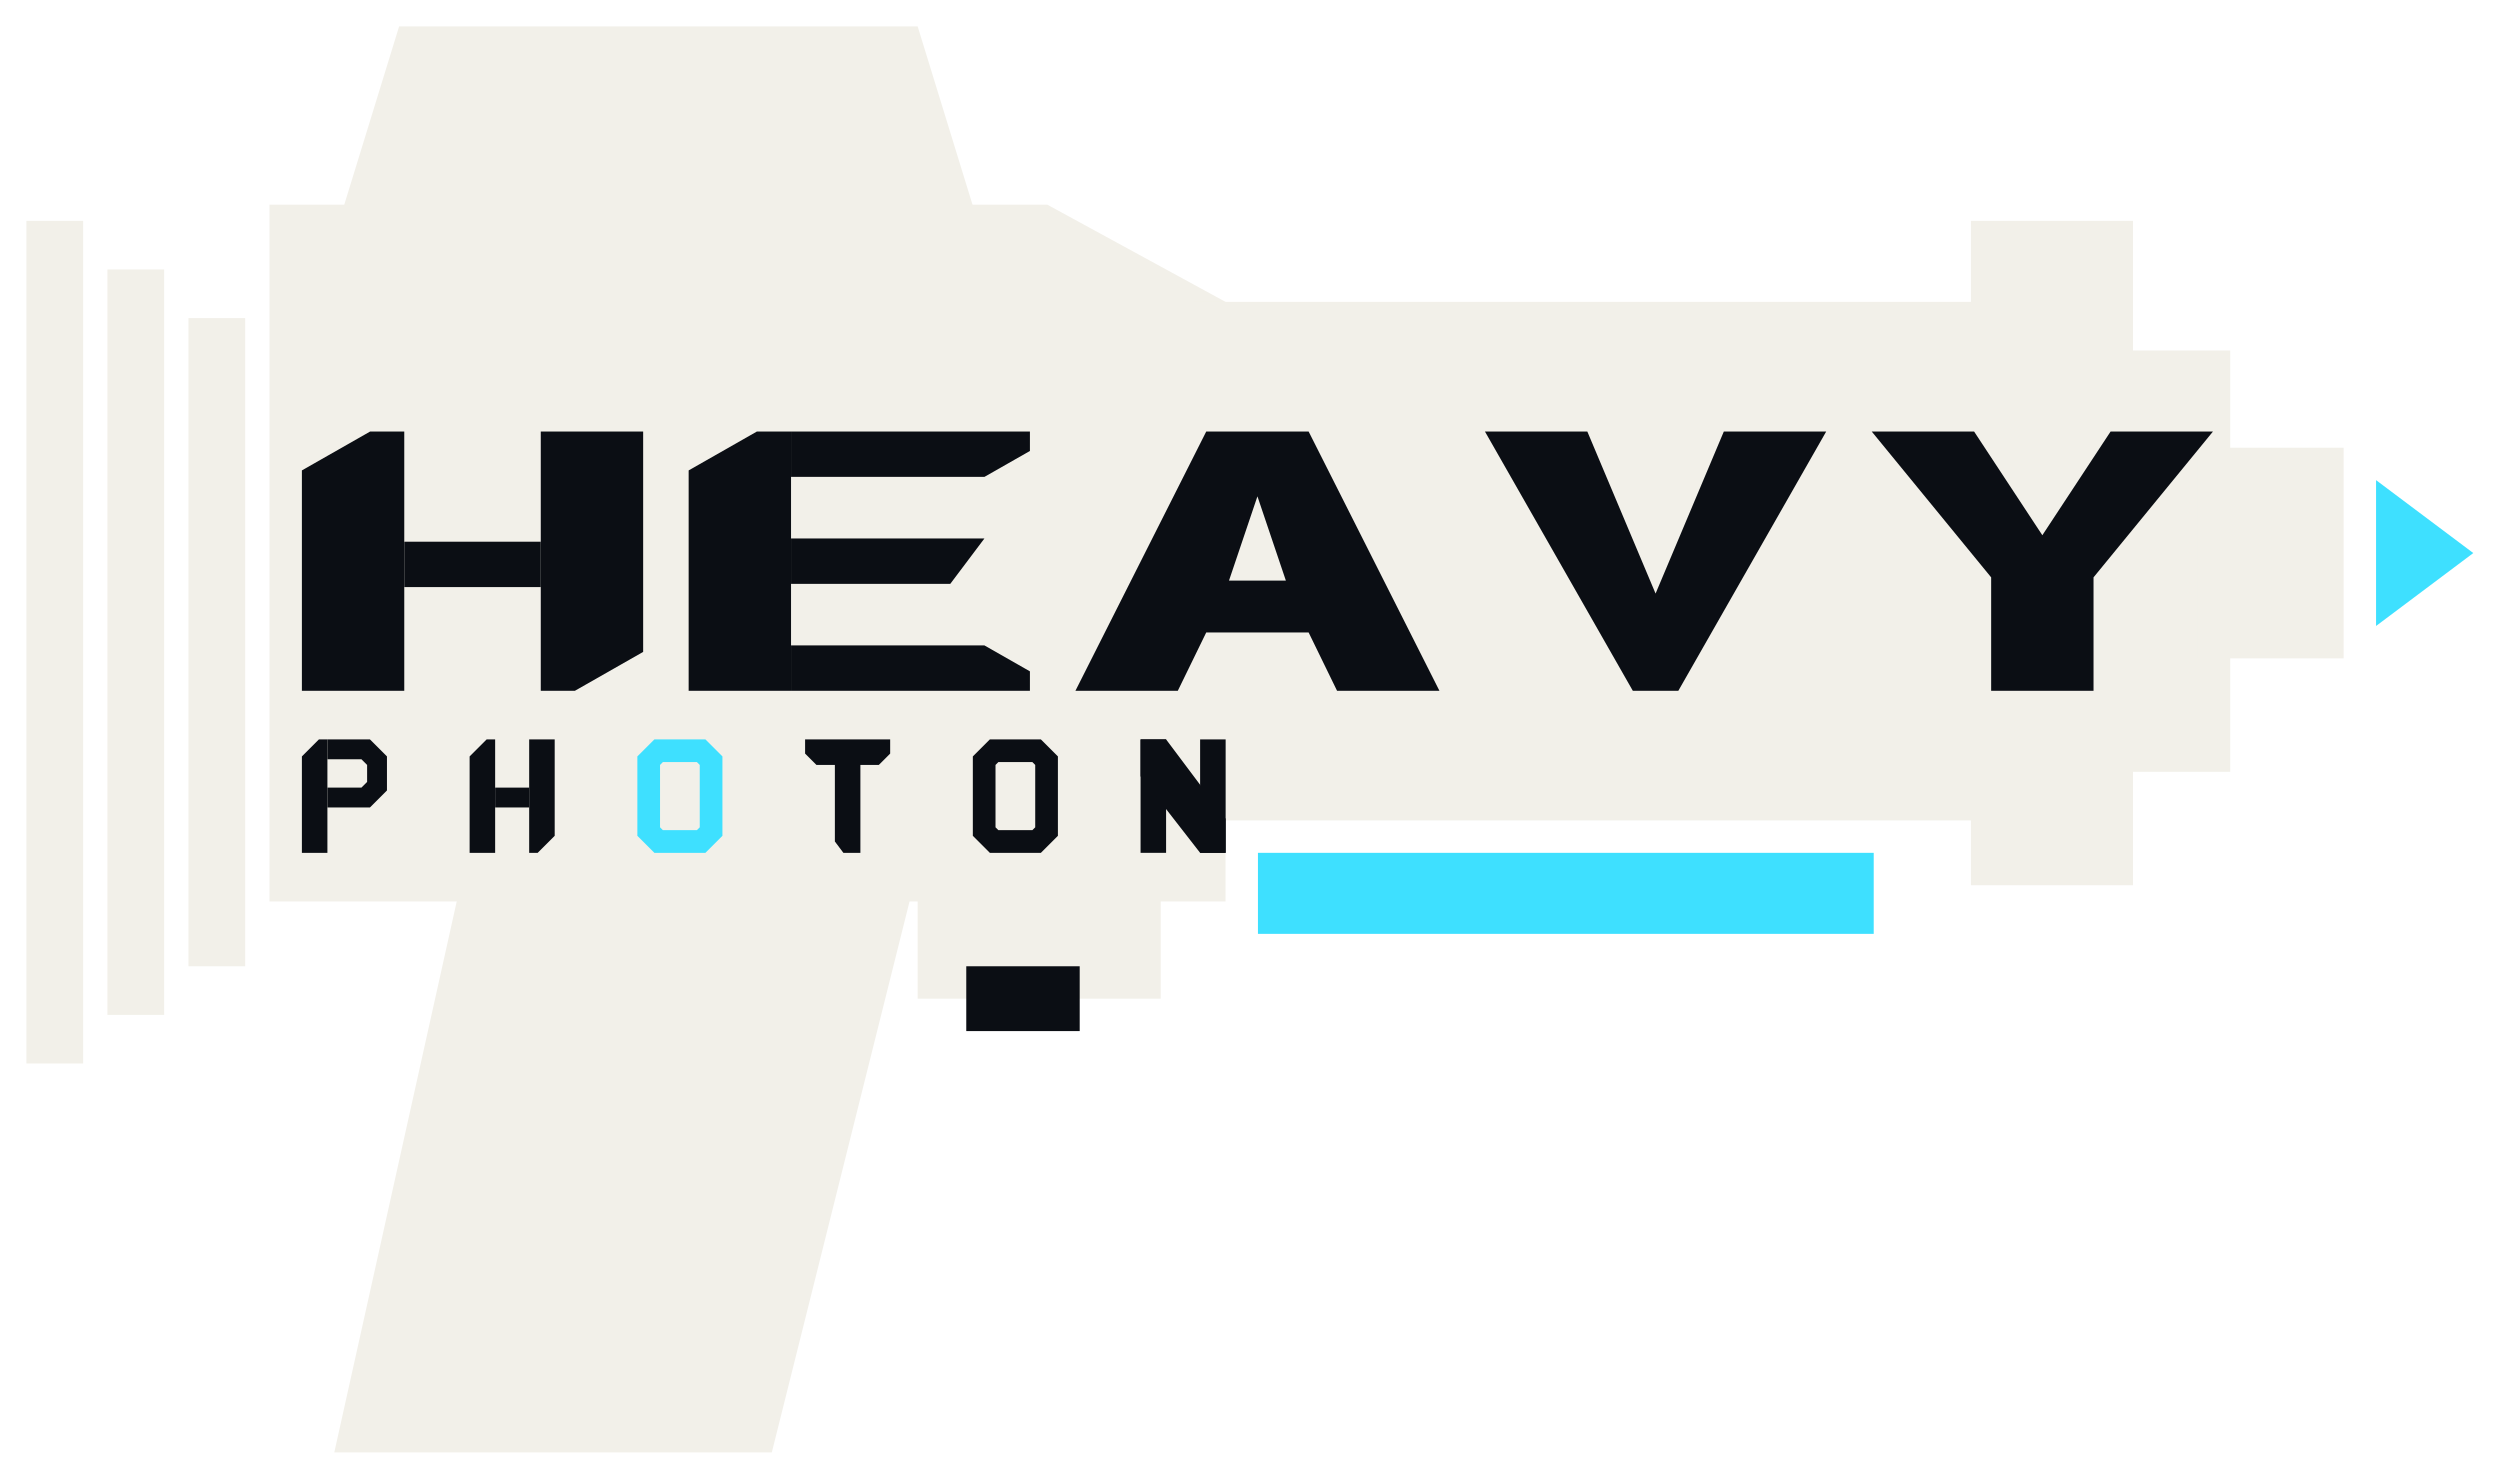
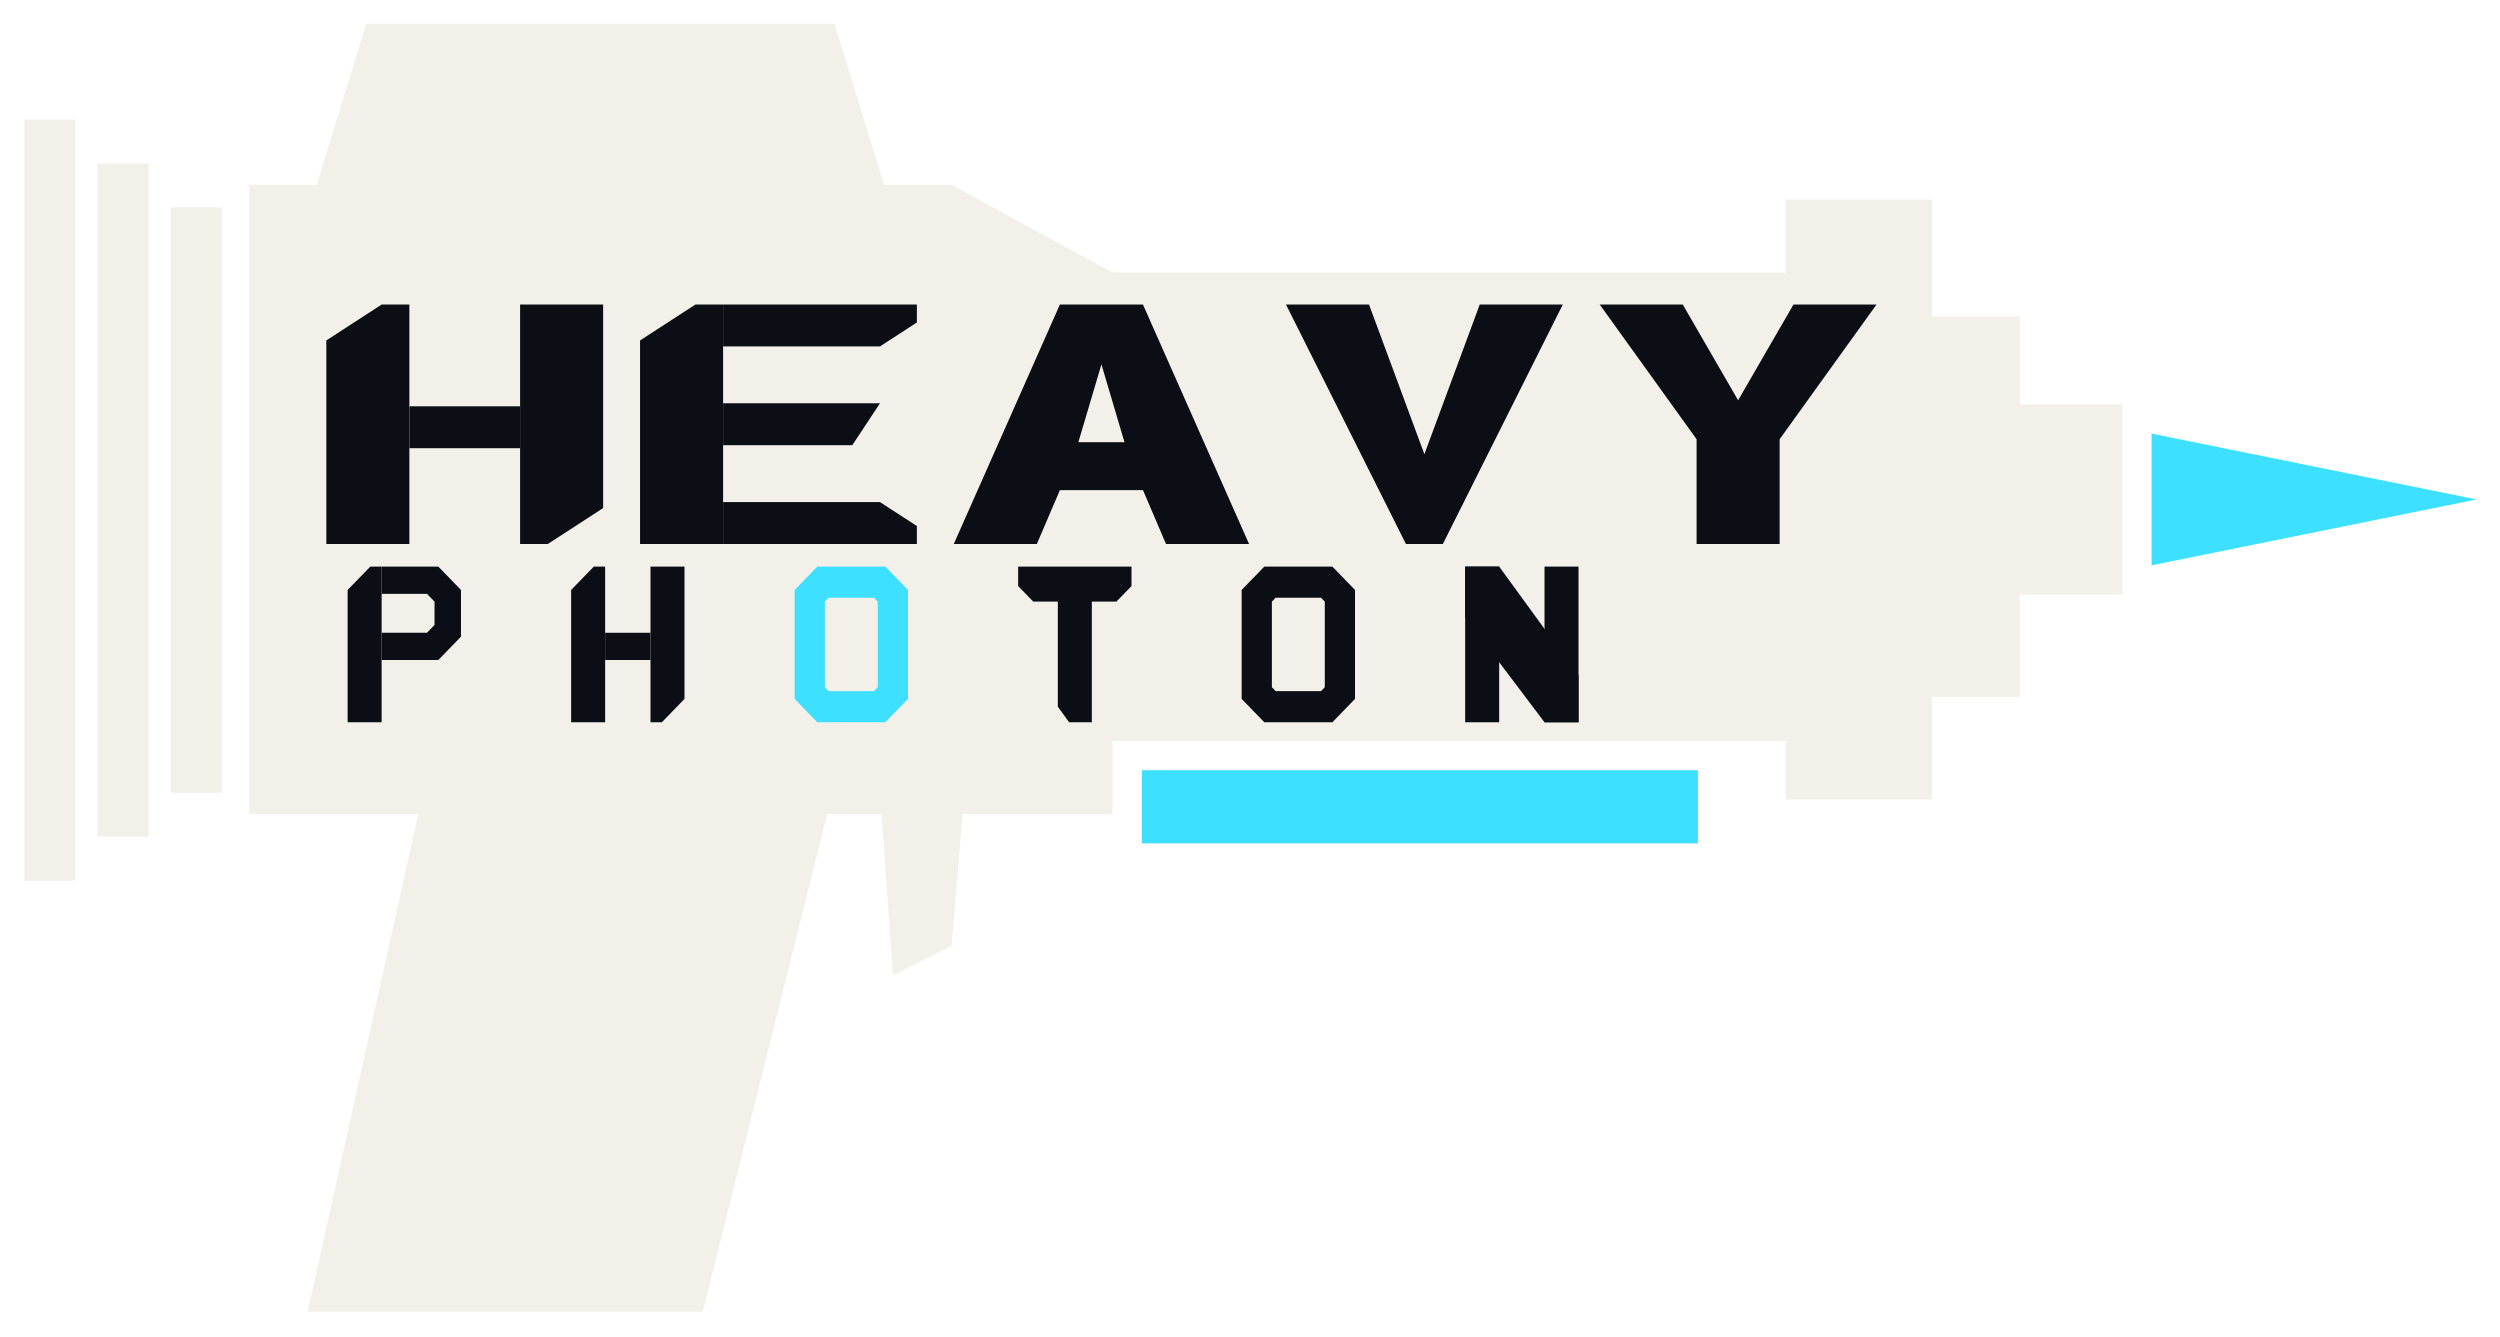
- <svg xmlns="http://www.w3.org/2000/svg" viewBox="47.67 75.67 570.83 337.83" width="570.83" height="337.83">
+ <svg xmlns="http://www.w3.org/2000/svg" viewBox="46.21 75.67 632.08 337.83" width="632.08" height="337.83" version="1.1" id="svg25">
+   <defs id="defs25" />
+   <g id="fin-1" transform="matrix(1.85,0,0,1.85,48.65385,-16.19231)">
+     <g fill="#f2f0e9" id="g2">
+       <rect x="2" y="66" width="7" height="104" id="rect2" />
+     </g>
+   </g>
+   <g id="fin-2" transform="matrix(1.85,0,0,1.85,48.65385,-16.19231)">
+     <g fill="#f2f0e9" id="g3">
+       <rect x="12" y="72" width="7" height="92" id="rect3" />
+     </g>
+   </g>
+   <g id="fin-3" transform="matrix(1.85,0,0,1.85,48.65385,-16.19231)">
+     <g fill="#f2f0e9" id="g4">
+       <rect x="22" y="78" width="7" height="80" id="rect4" />
+     </g>
+   </g>
  <g id="gun" transform="translate(50 4) scale(1.85)">
-     <g id="fin-1">
-       <g fill="#F2F0E9">
-         <rect x="2" y="66" width="7" height="104" />
-       </g>
-     </g>
-     <g id="fin-2">
-       <g fill="#F2F0E9">
-         <rect x="12" y="72" width="7" height="92" />
-       </g>
-     </g>
-     <g id="fin-3">
-       <g fill="#F2F0E9">
-         <rect x="22" y="78" width="7" height="80" />
-       </g>
-     </g>
    <g id="grip">
-       <g fill="#F2F0E9">
-         <path d="M56,146 L112,146 L94,218 L40,218 Z" />
+       <g fill="#F2F0E9" id="g5">
+         <path d="M56,146 L112,146 L94,218 L40,218 Z" id="path4" />
      </g>
    </g>
    <g id="body">
-       <g fill="#F2F0E9">
-         <path d="M32,64 L128,64 L150,76 L150,150 L32,150 Z" />
+       <g fill="#F2F0E9" id="g6">
+         <path d="M32,64 L128,64 L150,76 L150,150 L32,150 Z" id="path5" />
      </g>
    </g>
    <g id="sight">
-       <g fill="#F2F0E9">
-         <path d="M48,42 L112,42 L120,68 L40,68 Z" />
+       <g fill="#F2F0E9" id="g7">
+         <path d="M48,42 L112,42 L120,68 L40,68 Z" id="path6" />
      </g>
    </g>
    <g id="trigger">
-       <g fill="#F2F0E9">
-         <rect x="112" y="146" width="30" height="16" />
+       <g fill="#F2F0E9" id="g8">
+         <path d="M118,144 L130,144 L128,168 L120,172 Z" id="rect7" />
      </g>
-       <rect x="118" y="158" width="14" height="8" fill="#0B0E14" />
    </g>
    <g id="barrel">
-       <g fill="#F2F0E9">
-         <path d="M146,76 L246,76 L246,140 L146,140 Z" />
+       <g fill="#F2F0E9" id="g9">
+         <path d="M146,76 L246,76 L246,140 L146,140 Z" id="path8" />
      </g>
-       <rect x="154" y="144" width="76" height="10" fill="#3EE0FF" />
+       <rect x="154" y="144" width="76" height="10" fill="#3EE0FF" id="rect9" />
    </g>
    <g id="muzzle">
-       <g fill="#F2F0E9">
-         <path d="M242,66 L262,66 L262,82 L274,82 L274,134 L262,134 L262,148 L242,148 Z" />
+       <g fill="#F2F0E9" id="g10">
+         <path d="M242,66 L262,66 L262,82 L274,82 L274,134 L262,134 L262,148 L242,148 Z" id="path9" />
      </g>
    </g>
-     <g id="tip">
-       <g fill="#F2F0E9">
-         <rect x="270" y="94" width="18" height="26" />
-       </g>
-       <path d="M292,98 L304,107 L292,116 Z" fill="#3EE0FF" />
+   </g>
+   <g id="tip" transform="matrix(1.85,0,0,1.85,50,4)">
+     <g fill="#F2F0E9" id="g11">
+       <rect x="270" y="94" width="18" height="26" id="rect10" />
    </g>
-     <g id="word-heavy" fill="#0B0E14" transform="translate(36 92) scale(0.702 0.4)">
-       <g id="heavy-h0" transform="translate(0.0 0)">
-         <g>
-           <rect x="18" y="34" width="24" height="14" />
-           <polygon points="0,12 12,0 18,0 18,80 0,80" />
-           <polygon points="42,0 60,0 60,68 48,80 42,80" />
-         </g>
-       </g>
-       <g id="heavy-e1" transform="translate(68.0 0)">
-         <g>
-           <polygon points="0,12 12,0 18,0 18,80 0,80" />
-           <polygon points="18,0 60,0 60,6 52,14 18,14" />
-           <polygon points="18,33 52,33 46,47 18,47" />
-           <polygon points="18,66 52,66 60,74 60,80 18,80" />
-         </g>
-       </g>
-       <g id="heavy-a2" transform="translate(136.0 0)">
-         <g>
-           <path fill-rule="evenodd" transform="translate(0 0)" d="M23,0 L41,0 L64,80 L46,80 L41,62 L23,62 L18,80 L0,80 Z M32,20 L37,46 L27,46 Z" />
-         </g>
-       </g>
-       <g id="heavy-v3" transform="translate(208.0 0)">
-         <g>
-           <polygon points="0,0 18,0 30,50 42,0 60,0 34,80 26,80" />
-         </g>
-       </g>
-       <g id="heavy-y4" transform="translate(276.0 0)">
-         <g>
-           <polygon points="0,0 18,0 30,32 42,0 60,0 39,45 39,80 21,80 21,45" />
-         </g>
+     <path d="m 292,98 44.415,9 L 292,116 Z" fill="#3ee0ff" id="path11" style="stroke-width:1.924" />
+   </g>
+   <g id="word-heavy" fill="#0b0e14" transform="matrix(1.166489,0,0,0.7568269,128.7154,152.6615)">
+     <g id="heavy-h0">
+       <g id="g12">
+         <rect x="18" y="34" width="24" height="14" id="rect11" />
+         <polygon points="18,0 18,80 0,80 0,12 12,0 " id="polygon11" />
+         <polygon points="60,68 48,80 42,80 42,0 60,0 " id="polygon12" />
      </g>
    </g>
-     <g id="word-photon" fill="#0B0E14" transform="translate(36 130) scale(0.175)">
-       <g id="photon-p0" transform="translate(0.0 0)">
-         <g>
-           <path fill-rule="evenodd" transform="translate(0 0)" d="M18,0 L48,0 L60,12 L60,36 L48,48 L18,48 L18,34 L42,34 L46,30 L46,18 L42,14 L18,14 Z" />
-           <polygon points="0,12 12,0 18,0 18,80 0,80" />
-         </g>
+     <g id="heavy-e1" transform="translate(68)">
+       <g id="g16">
+         <polygon points="18,0 18,80 0,80 0,12 12,0 " id="polygon13" />
+         <polygon points="60,6 52,14 18,14 18,0 60,0 " id="polygon14" />
+         <polygon points="18,47 18,33 52,33 46,47 " id="polygon15" />
+         <polygon points="60,74 60,80 18,80 18,66 52,66 " id="polygon16" />
      </g>
-       <g id="photon-h1" transform="translate(118.3 0)">
-         <g>
-           <rect x="18" y="34" width="24" height="14" />
-           <polygon points="0,12 12,0 18,0 18,80 0,80" />
-           <polygon points="42,0 60,0 60,68 48,80 42,80" />
-         </g>
+     </g>
+     <g id="heavy-a2" transform="translate(136)">
+       <g id="g17">
+         <path fill-rule="evenodd" d="M 23,0 H 41 L 64,80 H 46 L 41,62 H 23 L 18,80 H 0 Z m 9,20 5,26 H 27 Z" id="path16" />
      </g>
-       <g id="photon-o2" transform="translate(236.6 0)">
-         <g fill="#3EE0FF">
-           <path fill-rule="evenodd" transform="translate(0 0)" d="M12,0 L48,0 L60,12 L60,68 L48,80 L12,80 L0,68 L0,12 Z M18,16 L42,16 L44,18 L44,62 L42,64 L18,64 L16,62 L16,18 Z" />
-         </g>
+     </g>
+     <g id="heavy-v3" transform="translate(208)">
+       <g id="g18">
+         <polygon points="0,0 18,0 30,50 42,0 60,0 34,80 26,80 " id="polygon17" />
      </g>
-       <g id="photon-t3" transform="translate(354.9 0)">
-         <g>
-           <polygon points="0,0 60,0 60,10 52,18 8,18 0,10" />
-           <polygon points="21,14 39,14 39,80 27,80 21,72" />
-         </g>
+     </g>
+     <g id="heavy-y4" transform="translate(276)">
+       <g id="g19">
+         <polygon points="21,80 21,45 0,0 18,0 30,32 42,0 60,0 39,45 39,80 " id="polygon18" />
      </g>
-       <g id="photon-o4" transform="translate(473.2 0)">
-         <g>
-           <path fill-rule="evenodd" transform="translate(0 0)" d="M12,0 L48,0 L60,12 L60,68 L48,80 L12,80 L0,68 L0,12 Z M18,16 L42,16 L44,18 L44,62 L42,64 L18,64 L16,62 L16,18 Z" />
-         </g>
+     </g>
+   </g>
+   <g id="word-photon" fill="#0b0e14" transform="matrix(0.4776847,0,0,0.4920192,134.1,218.9231)">
+     <g id="photon-p0">
+       <g id="g20">
+         <path fill-rule="evenodd" d="M 18,0 H 48 L 60,12 V 36 L 48,48 H 18 V 34 h 24 l 4,-4 V 18 L 42,14 H 18 Z" id="path19" />
+         <polygon points="0,80 0,12 12,0 18,0 18,80 " id="polygon19" />
      </g>
-       <g id="photon-n5" transform="translate(591.5 0)">
-         <g>
-           <rect x="0" y="0" width="18" height="80" />
-           <rect x="42" y="0" width="18" height="80" />
-           <polygon points="0,0 18,0 60,56 60,80 42,80 0,26" />
-         </g>
+     </g>
+     <g id="photon-h1" transform="translate(118.3)">
+       <g id="g21">
+         <rect x="18" y="34" width="24" height="14" id="rect20" />
+         <polygon points="0,80 0,12 12,0 18,0 18,80 " id="polygon20" />
+         <polygon points="42,80 42,0 60,0 60,68 48,80 " id="polygon21" />
+       </g>
+     </g>
+     <g id="photon-o2" transform="translate(236.6)">
+       <g fill="#3ee0ff" id="g22">
+         <path fill-rule="evenodd" d="M 12,0 H 48 L 60,12 V 68 L 48,80 H 12 L 0,68 V 12 Z m 6,16 h 24 l 2,2 v 44 l -2,2 H 18 L 16,62 V 18 Z" id="path21" />
+       </g>
+     </g>
+     <g id="photon-t3" transform="translate(354.9)">
+       <g id="g23">
+         <polygon points="52,18 8,18 0,10 0,0 60,0 60,10 " id="polygon22" />
+         <polygon points="21,72 21,14 39,14 39,80 27,80 " id="polygon23" />
+       </g>
+     </g>
+     <g id="photon-o4" transform="translate(473.2)">
+       <g id="g24">
+         <path fill-rule="evenodd" d="M 12,0 H 48 L 60,12 V 68 L 48,80 H 12 L 0,68 V 12 Z m 6,16 h 24 l 2,2 v 44 l -2,2 H 18 L 16,62 V 18 Z" id="path23" />
+       </g>
+     </g>
+     <g id="photon-n5" transform="translate(591.5)">
+       <g id="g25">
+         <rect x="0" y="0" width="18" height="80" id="rect24" />
+         <rect x="42" y="0" width="18" height="80" id="rect25" />
+         <polygon points="60,80 42,80 0,26 0,0 18,0 60,56 " id="polygon25" />
      </g>
    </g>
  </g>
</svg>
